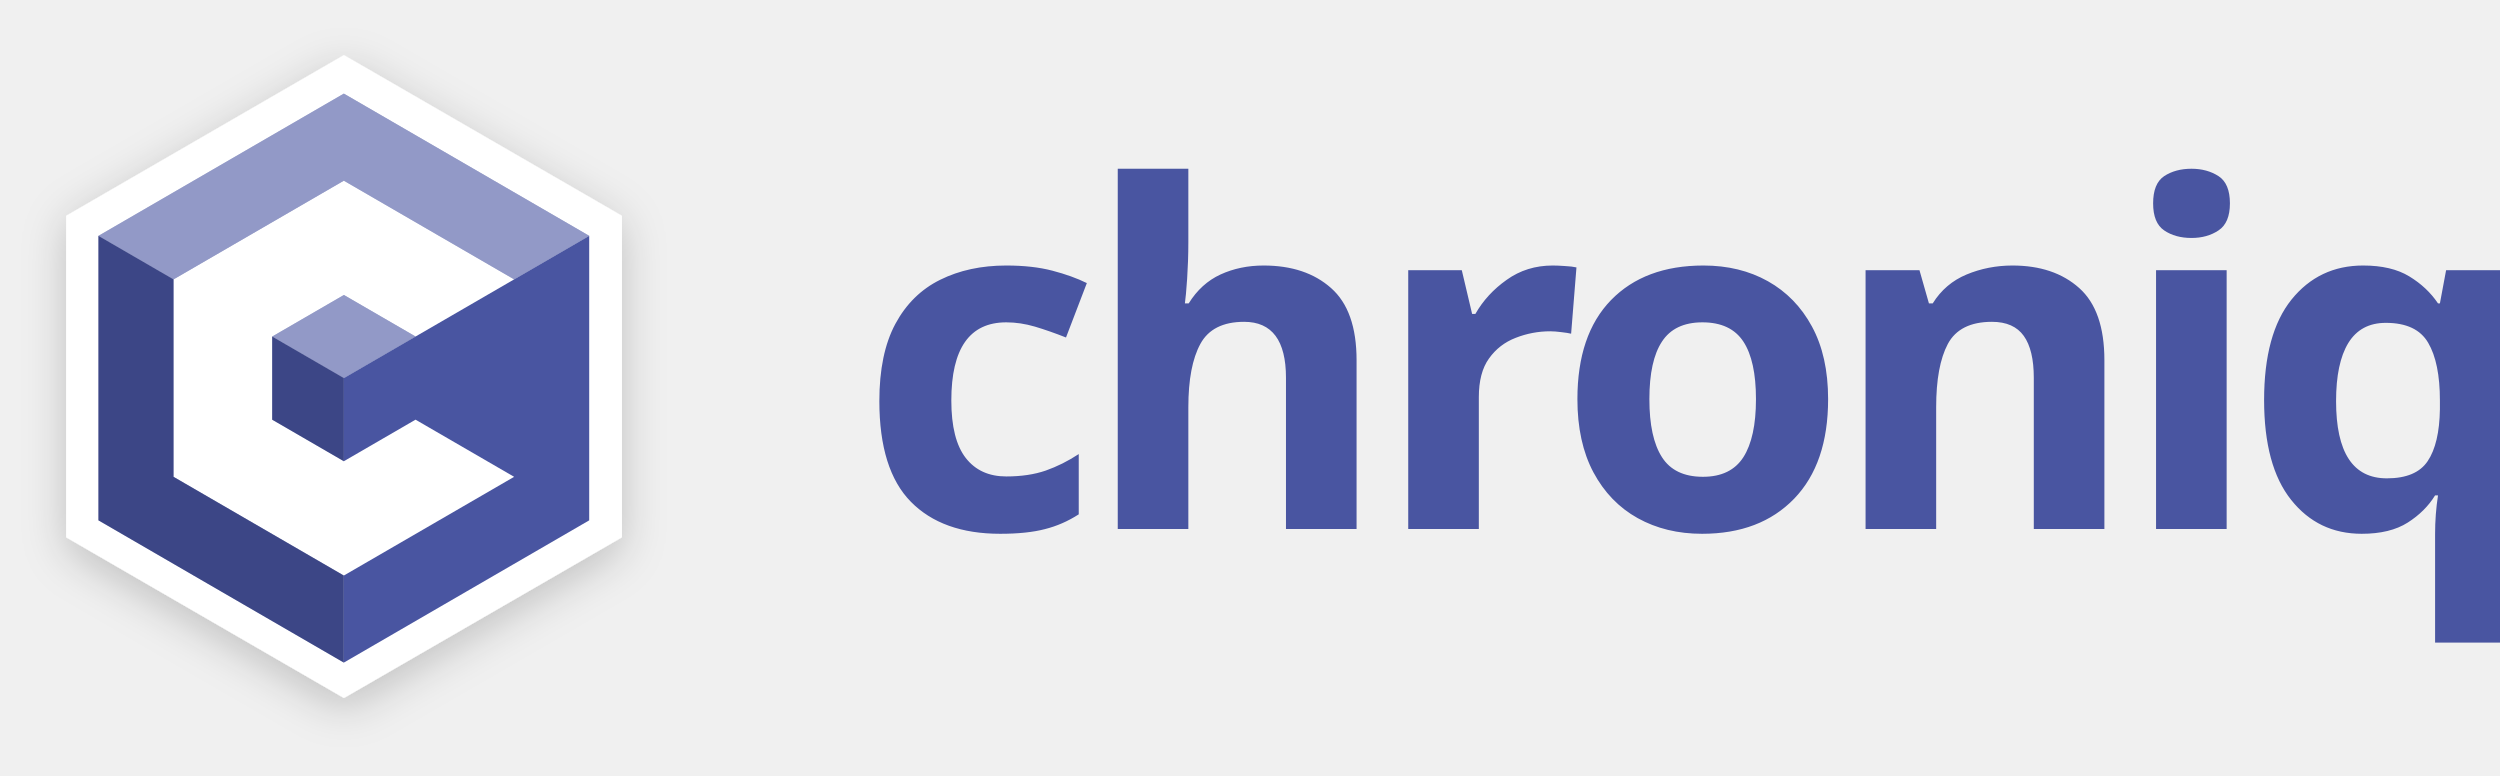
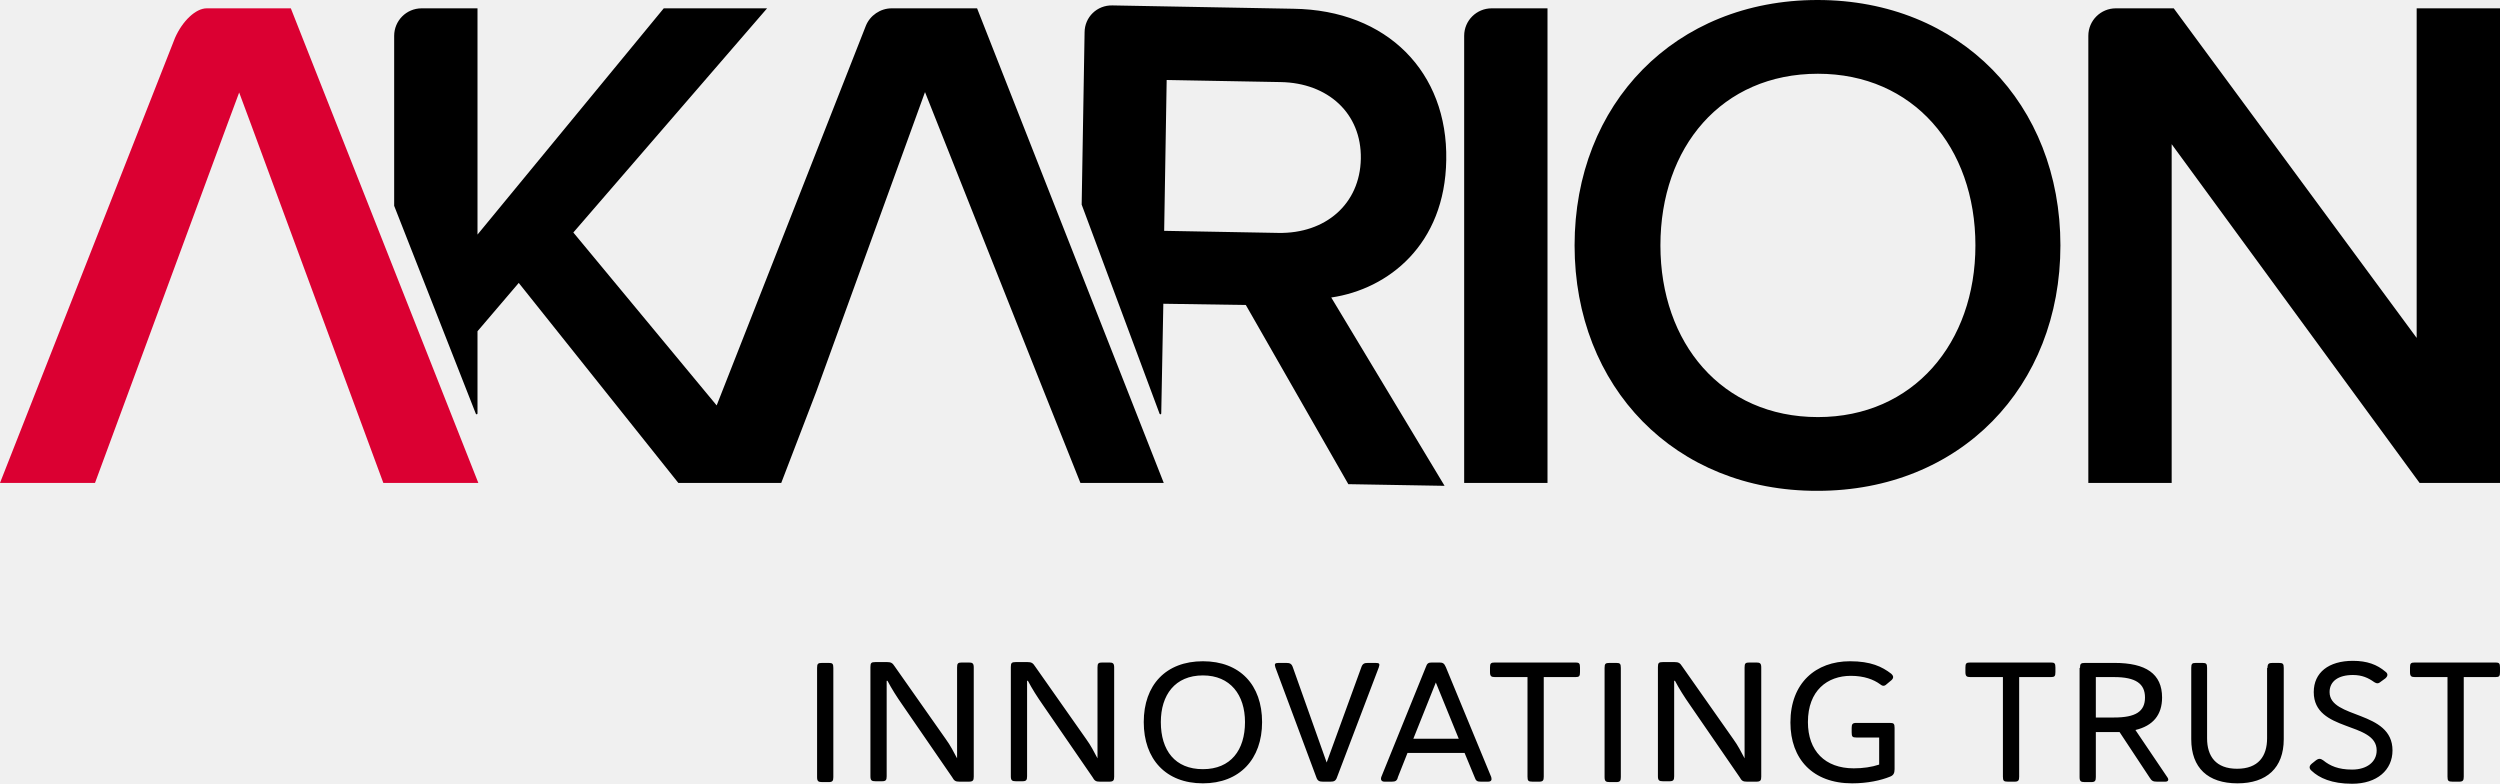
- <svg xmlns="http://www.w3.org/2000/svg" width="226.857" height="70.338" viewBox="0 0 226.857 70.338">
-   <defs>
-     <filter id="Rectangle_Copy_3" x="0" y="0" width="62.438" height="70.338" filterUnits="userSpaceOnUse">
-       <feOffset dy="1" input="SourceAlpha" />
-       <feGaussianBlur stdDeviation="2" result="blur" />
-       <feFlood flood-opacity="0.2" />
-       <feComposite operator="in" in2="blur" />
-       <feComposite in="SourceGraphic" />
-     </filter>
-   </defs>
-   <g id="Chroniql_Logo" data-name="Chroniql Logo" transform="translate(6 5)">
-     <text id="chroniql" transform="translate(71.857 43)" fill="#4955a1" font-size="43" font-family="Avenir-Heavy, Avenir" font-weight="800" letter-spacing="-0.044em">
-       <tspan x="0" y="0">chroniql</tspan>
-     </text>
-     <g id="Group_2_Copy" data-name="Group 2 Copy">
-       <g transform="matrix(1, 0, 0, 1, -6, -5)" filter="url(#Rectangle_Copy_3)">
-         <path id="Rectangle_Copy_3-2" data-name="Rectangle Copy 3" d="M0,14.585,25.207,0,50.438,14.585V43.754L25.207,58.338,0,43.754Z" transform="translate(6 5)" fill="#fff" />
-       </g>
-       <g id="Group_4_Copy_9" data-name="Group 4 Copy 9" transform="translate(2.934 3.495)">
-         <path id="Fill_1" data-name="Fill 1" d="M22.266,25.815h0l-6.5-3.771,6.505-3.771,6.508,3.771-6.506,3.771ZM6.811,16.858h0L0,12.907,22.266,0,44.534,12.907,37.72,16.856,22.266,7.9,6.812,16.857Z" transform="translate(0 0)" fill="#4955a1" />
-         <path id="Fill_1-2" data-name="Fill 1" d="M22.266,25.815h0l-6.5-3.771,6.505-3.771,6.508,3.771-6.506,3.771ZM6.811,16.858h0L0,12.907,22.266,0,44.534,12.907,37.72,16.856,22.266,7.9,6.812,16.857Z" transform="translate(0 0)" fill="#fff" opacity="0.4" />
-         <path id="Fill_2" data-name="Fill 2" d="M22.266,38.722l0,0-11.13-6.45L0,25.815V0L6.812,3.949V21.865l15.453,8.958v7.9Zm0-18.272,0,0-6.5-3.769V9.136l6.505,3.771V20.45Z" transform="translate(0 12.908)" fill="#4955a1" />
-         <path id="Fill_2-2" data-name="Fill 2" d="M22.266,38.722l0,0-11.13-6.45L0,25.815V0L6.812,3.949V21.865l15.453,8.958v7.9Zm0-18.272,0,0-6.5-3.769V9.136l6.505,3.771V20.45Z" transform="translate(0 12.908)" fill="#28305c" opacity="0.4" />
-         <path id="Fill_3" data-name="Fill 3" d="M15.453,3.949,6.506,9.136,0,12.908v7.543l6.506-3.772,8.947,5.186L0,30.823v7.9l11.133-6.454,11.133-6.454V0Z" transform="translate(22.266 12.908)" fill="#4955a1" />
-       </g>
-     </g>
-   </g>
+ <svg xmlns="http://www.w3.org/2000/svg" id="Ebene_1" x="0" y="0" version="1.1" viewBox="0 0 600 188" xml:space="preserve">
+   <path d="M319.5 71.4c13.7-2 27.3-12.7 27.6-33 .4-21-14.1-36-36.7-36.3L267 1.3c-3.7-.1-6.7 2.8-6.7 6.5l-.7 41.3 18.7 50.2c.1.2.4.2.4-.1l.5-26.3 19.8.3 24.6 43 23.1.4-27.2-45.2zm-40.1-16l.6-36.2 27.4.5c11.3.2 19.4 7.5 19.2 18.4-.2 10.9-8.5 18-19.8 17.8l-27.4-.5zM351.4 115.9V8.6c0-3.7 3-6.6 6.6-6.6h13.4v113.9h-20zM377.9 58.9c0-34 24.1-58.9 58.3-58.9 34.2 0 58.3 24.9 58.3 58.9s-24.1 58.9-58.3 58.9c-34.2.1-58.3-24.9-58.3-58.9zm96.2 0c0-23.6-14.9-41.2-37.8-41.2-23.1 0-37.8 17.6-37.8 41.2 0 23.4 14.7 41.2 37.8 41.2 22.9 0 37.8-17.8 37.8-41.2zM580.7 115.9l-59.5-81.3v81.3h-20V8.6c0-3.7 3-6.6 6.6-6.6h13.9L580 81.1V2h20v113.9h-19.3zM234.5 2H214c-2.7 0-5.2 1.7-6.2 4.2L172 97.3l-34.4-41.5L184.1 2h-24.8l-44.7 54.3V2h-13.4c-3.7 0-6.6 3-6.6 6.6v40.8l19.6 49.9c.1.2.4.2.4-.1V79.5l9.9-11.6 38.3 48h24.7l8.4-21.9L222 22.1l28 70.5 9.3 23.3h20L234.5 2z" />
+   <path fill="#db0032" d="M72.6 9.1L69.8 2H49.6C47 2 43.8 5 42 9.1L0 115.9h22.8L54.5 30l2.9-7.8 2.9 7.8L92 115.9h22.8L72.6 9.1z" />
+   <path d="M196.1 160.3c0-1 .2-1.2 1.2-1.2h1.6c.9 0 1.1.2 1.1 1.2v26.2c0 .9-.2 1.2-1.1 1.2h-1.6c-.9 0-1.2-.2-1.2-1.2v-26.2zM229.7 182.2v-22c0-1 .2-1.2 1.2-1.2h1.6c.9 0 1.2.2 1.2 1.2v26.2c0 .9-.2 1.2-1.2 1.2h-2.2c-1 0-1.3-.2-1.8-1.1l-11.9-17.3c-1.4-2-2.6-3.9-3.6-5.8h-.2v22.9c0 .9-.2 1.2-1.1 1.2h-1.6c-.9 0-1.2-.2-1.2-1.2v-26.2c0-1 .2-1.2 1.2-1.2h2.8c.9 0 1.3.2 1.8 1l12.3 17.5c1.1 1.5 1.9 3.1 2.7 4.6zM263.4 182.2v-22c0-1 .2-1.2 1.2-1.2h1.6c.9 0 1.2.2 1.2 1.2v26.2c0 .9-.2 1.2-1.2 1.2H264c-1 0-1.3-.2-1.8-1.1l-11.9-17.3c-1.4-2-2.6-3.9-3.6-5.8h-.2v22.9c0 .9-.2 1.2-1.1 1.2h-1.6c-.9 0-1.2-.2-1.2-1.2v-26.2c0-1 .2-1.2 1.2-1.2h2.8c.9 0 1.3.2 1.8 1l12.3 17.5c1.1 1.5 1.9 3.1 2.7 4.6zM288.7 188c-8.9 0-14.2-5.8-14.2-14.7 0-8.9 5.3-14.6 14.2-14.6 8.9 0 14.2 5.7 14.2 14.6 0 8.9-5.4 14.7-14.2 14.7zm0-3.4c6.7 0 10.1-4.6 10.1-11.3 0-6.5-3.5-11.2-10.1-11.2-6.7 0-10.1 4.7-10.1 11.2 0 6.8 3.4 11.3 10.1 11.3zM326.7 160.2c.3-.9.7-1.1 1.6-1.1h1.8c1 0 1.1.2.8 1.1l-10 26.3c-.3.9-.7 1.1-1.6 1.1h-1.8c-.9 0-1.3-.2-1.6-1.1l-9.8-26.3c-.3-.9-.1-1.1.8-1.1h1.8c.9 0 1.3.2 1.6 1.1l8.1 22.8 8.3-22.8zM351.5 180.7h-13.7l-2.3 5.8c-.2.9-.6 1.1-1.5 1.1h-1.7c-.7 0-1-.4-.8-1.1l10.7-26.4c.3-.9.6-1.1 1.5-1.1h1.7c.9 0 1.2.2 1.6 1.1l10.9 26.4c.2.7 0 1.1-.8 1.1h-1.7c-.9 0-1.2-.2-1.5-1.1l-2.4-5.8zm-12.3-3.4h10.9l-5.5-13.5-5.4 13.5zM366.6 162.5h-7.8c-.9 0-1.2-.2-1.2-1.2v-1.1c0-1 .2-1.2 1.2-1.2h19.3c.9 0 1.1.2 1.1 1.2v1.1c0 1-.2 1.2-1.1 1.2h-7.6v23.9c0 .9-.2 1.2-1.1 1.2h-1.6c-1 0-1.2-.2-1.2-1.2v-23.9zM385.1 160.3c0-1 .2-1.2 1.2-1.2h1.6c.9 0 1.1.2 1.1 1.2v26.2c0 .9-.2 1.2-1.1 1.2h-1.6c-.9 0-1.2-.2-1.2-1.2v-26.2zM418.7 182.2v-22c0-1 .2-1.2 1.2-1.2h1.6c.9 0 1.2.2 1.2 1.2v26.2c0 .9-.2 1.2-1.2 1.2h-2.2c-1 0-1.3-.2-1.8-1.1l-11.9-17.3c-1.4-2-2.6-3.9-3.6-5.8h-.2v22.9c0 .9-.2 1.2-1.1 1.2h-1.6c-.9 0-1.2-.2-1.2-1.2v-26.2c0-1 .2-1.2 1.2-1.2h2.8c.9 0 1.3.2 1.8 1l12.3 17.5c1.1 1.5 1.9 3.1 2.7 4.6zM453.9 161.7c.3.3.8.8.1 1.5l-1.2 1c-.7.7-1.2.3-1.6 0-1.5-1.1-3.8-2-7-2-5.6 0-10.3 3.5-10.3 11.1 0 6.9 4.1 11.1 11 11.1 2.2 0 4.3-.3 6.1-.9V177h-5.5c-.9 0-1.1-.2-1.1-1.2v-1.1c0-.9.2-1.2 1.1-1.2h8.1c.9 0 1.1.2 1.1 1.2v9.9c0 1-.3 1.5-1.1 1.8-2.2.9-5.4 1.6-9.1 1.6-9.4 0-14.8-5.8-14.8-14.6 0-9.5 6.1-14.7 14.3-14.7 5 0 7.7 1.3 9.9 3zM480.7 162.5h-7.8c-.9 0-1.2-.2-1.2-1.2v-1.1c0-1 .2-1.2 1.2-1.2h19.3c.9 0 1.1.2 1.1 1.2v1.1c0 1-.2 1.2-1.1 1.2h-7.6v23.9c0 .9-.2 1.2-1.1 1.2h-1.6c-1 0-1.2-.2-1.2-1.2v-23.9zM499.2 160.3c0-1 .2-1.2 1.2-1.2h7.1c7.5 0 11.4 2.6 11.4 8.3 0 4.2-2.2 6.8-6.4 7.8l7.7 11.4c.4.6.1 1-.5 1h-2c-1 0-1.3-.2-1.8-1l-7.2-10.9H503v10.8c0 .9-.2 1.2-1.1 1.2h-1.6c-.9 0-1.2-.2-1.2-1.2v-26.2zm3.8 2.2v9.7h4.4c5.1 0 7.4-1.4 7.4-4.8 0-3.3-2.2-4.9-7.4-4.9H503zM544.2 160.3c0-1 .3-1.2 1.2-1.2h1.5c1 0 1.2.2 1.2 1.2v17.1c0 6.9-4.1 10.6-11.1 10.6-7.1 0-11.1-3.7-11.1-10.6v-17.1c0-1 .2-1.2 1.1-1.2h1.6c.9 0 1.1.2 1.1 1.2v16.9c0 4.3 2.1 7.3 7.2 7.3s7.2-3 7.2-7.3v-16.9zM559.1 166.1c0 6.5 15.1 4.3 15.1 14 0 4.7-3.7 8-9.7 8-4.9 0-7.9-1.4-9.7-3.1-.6-.5-.7-1.1 0-1.7l1-.8c.8-.6 1.2-.4 1.8 0 1.6 1.3 3.6 2.2 6.9 2.2 3.5 0 5.9-1.8 5.9-4.6 0-7-15.1-4.3-15.1-14 0-4.7 3.6-7.5 9.4-7.5 3.4 0 5.8.9 7.8 2.6.3.2.9.8 0 1.6l-1.1.8c-.8.7-1.2.3-1.6.1-1.4-1-2.9-1.7-5.1-1.7-3.5 0-5.6 1.5-5.6 4.1zM587.4 162.5h-7.8c-.9 0-1.2-.2-1.2-1.2v-1.1c0-1 .2-1.2 1.2-1.2h19.3c.9 0 1.1.2 1.1 1.2v1.1c0 1-.2 1.2-1.1 1.2h-7.6v23.9c0 .9-.2 1.2-1.1 1.2h-1.6c-1 0-1.2-.2-1.2-1.2v-23.9z" />
</svg>
